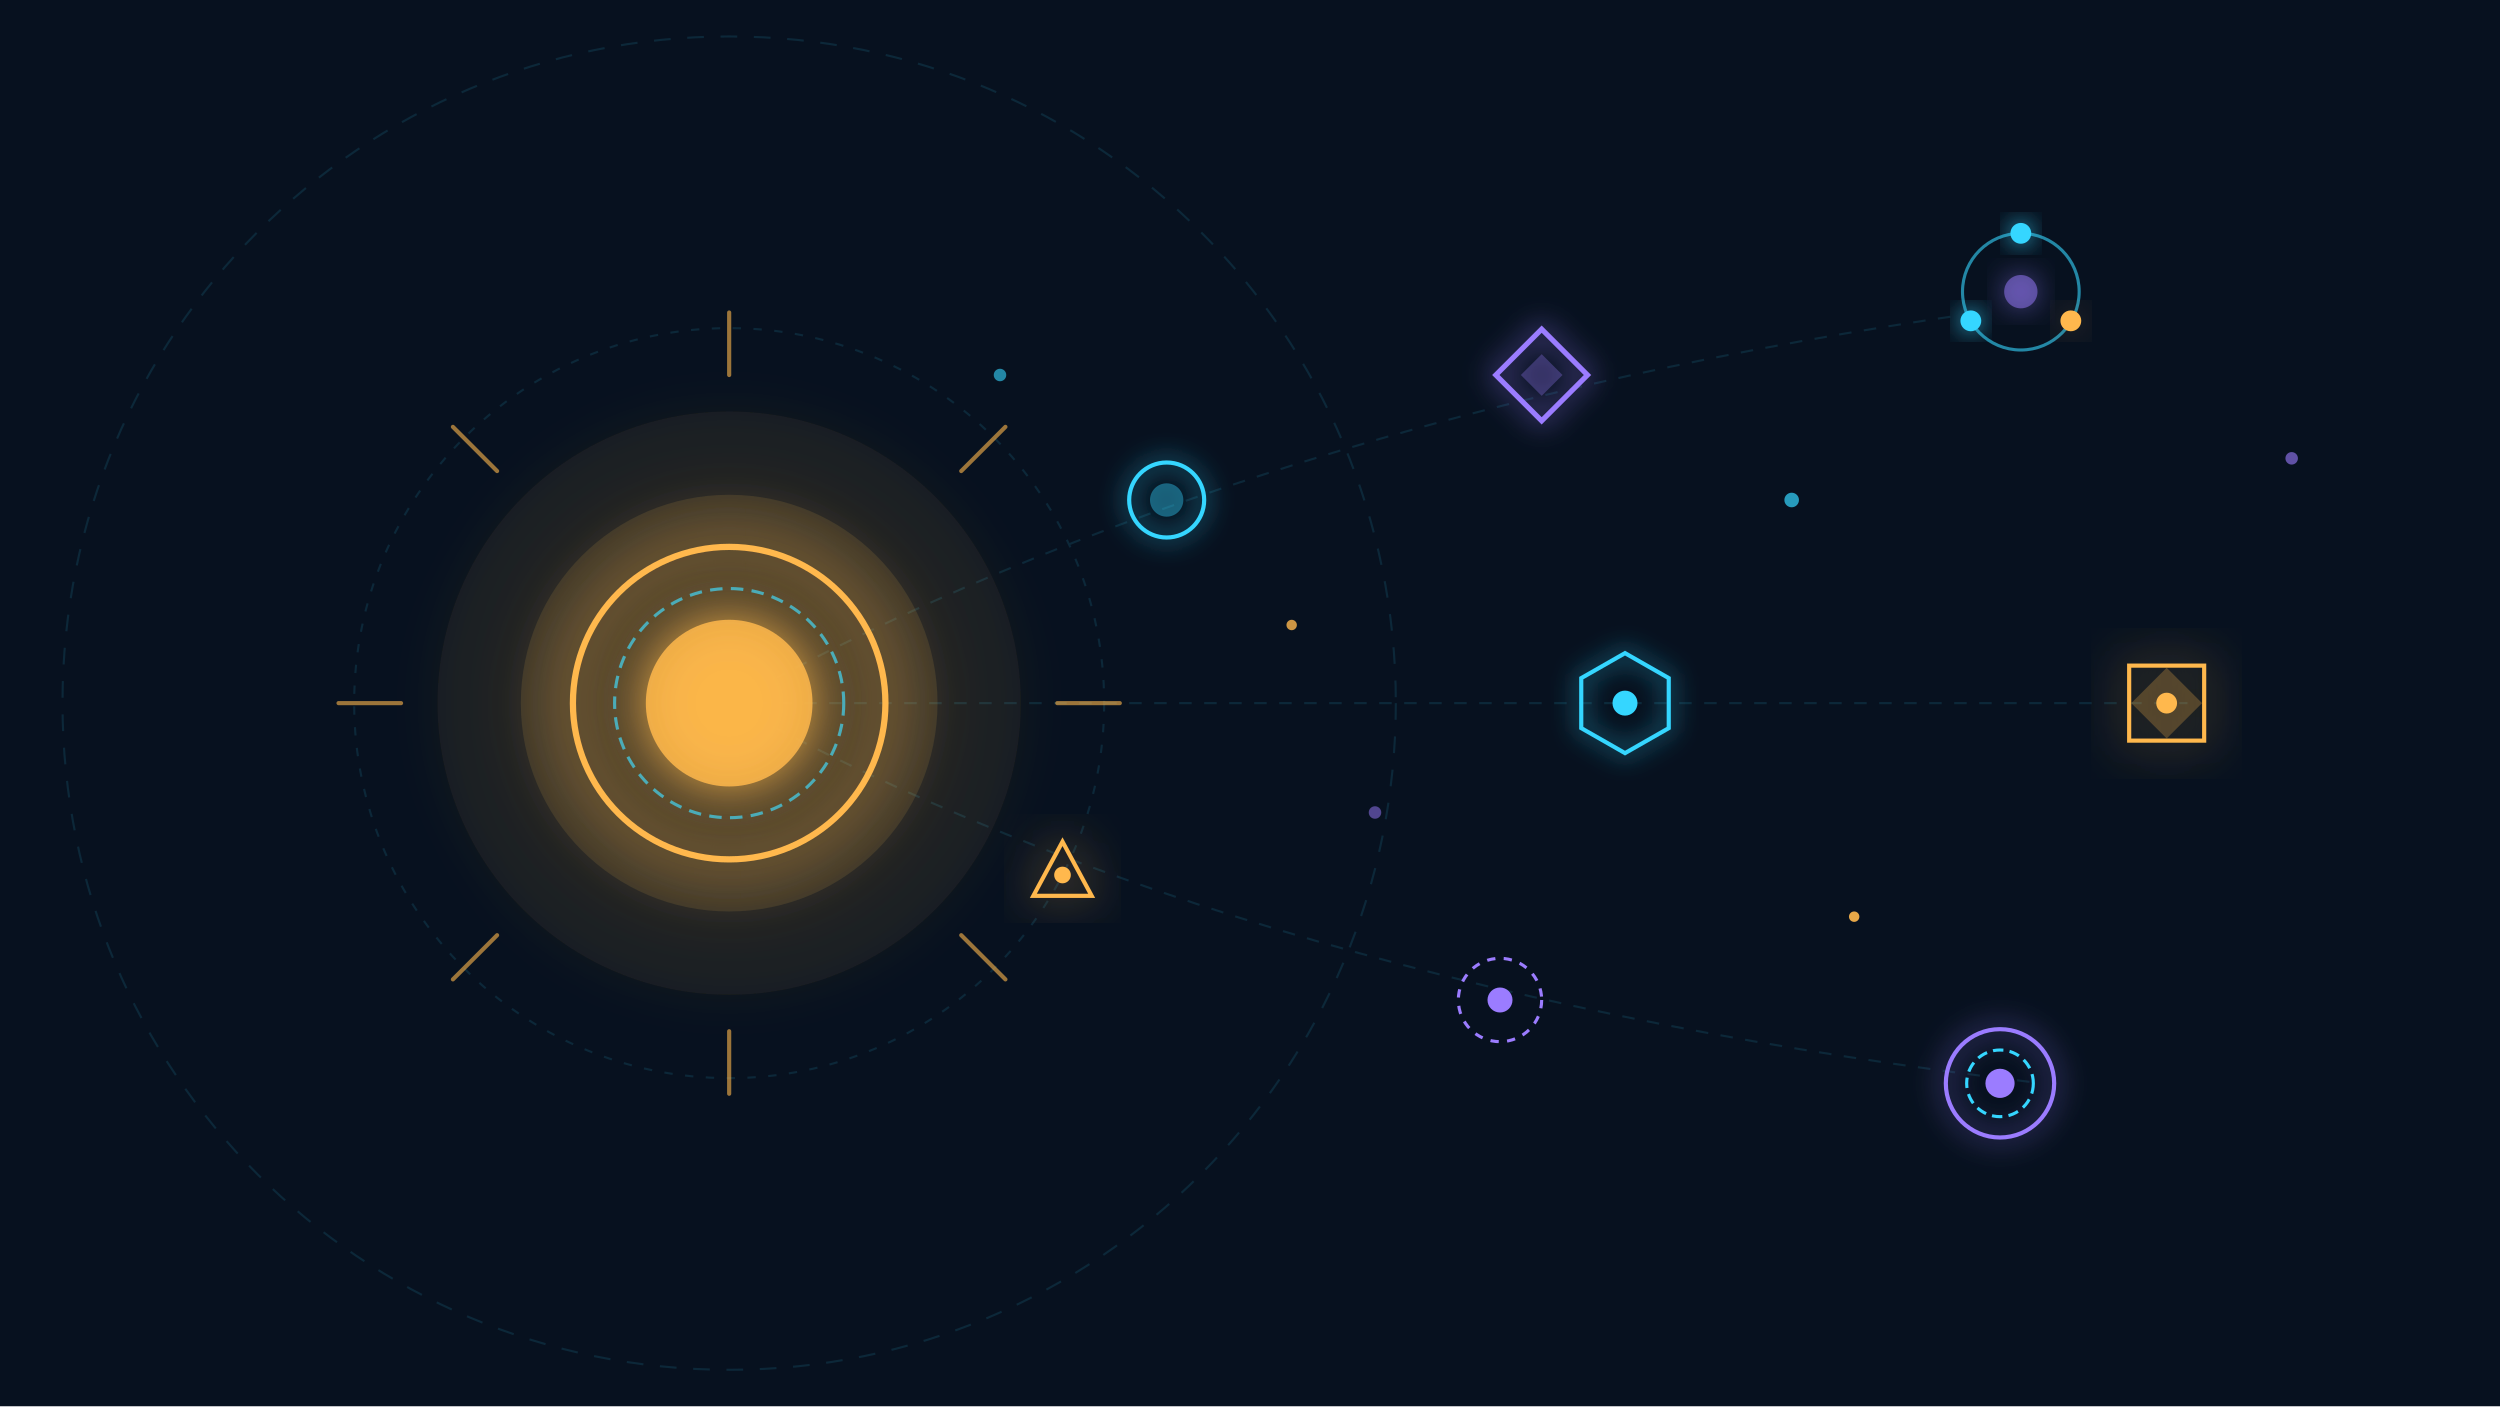
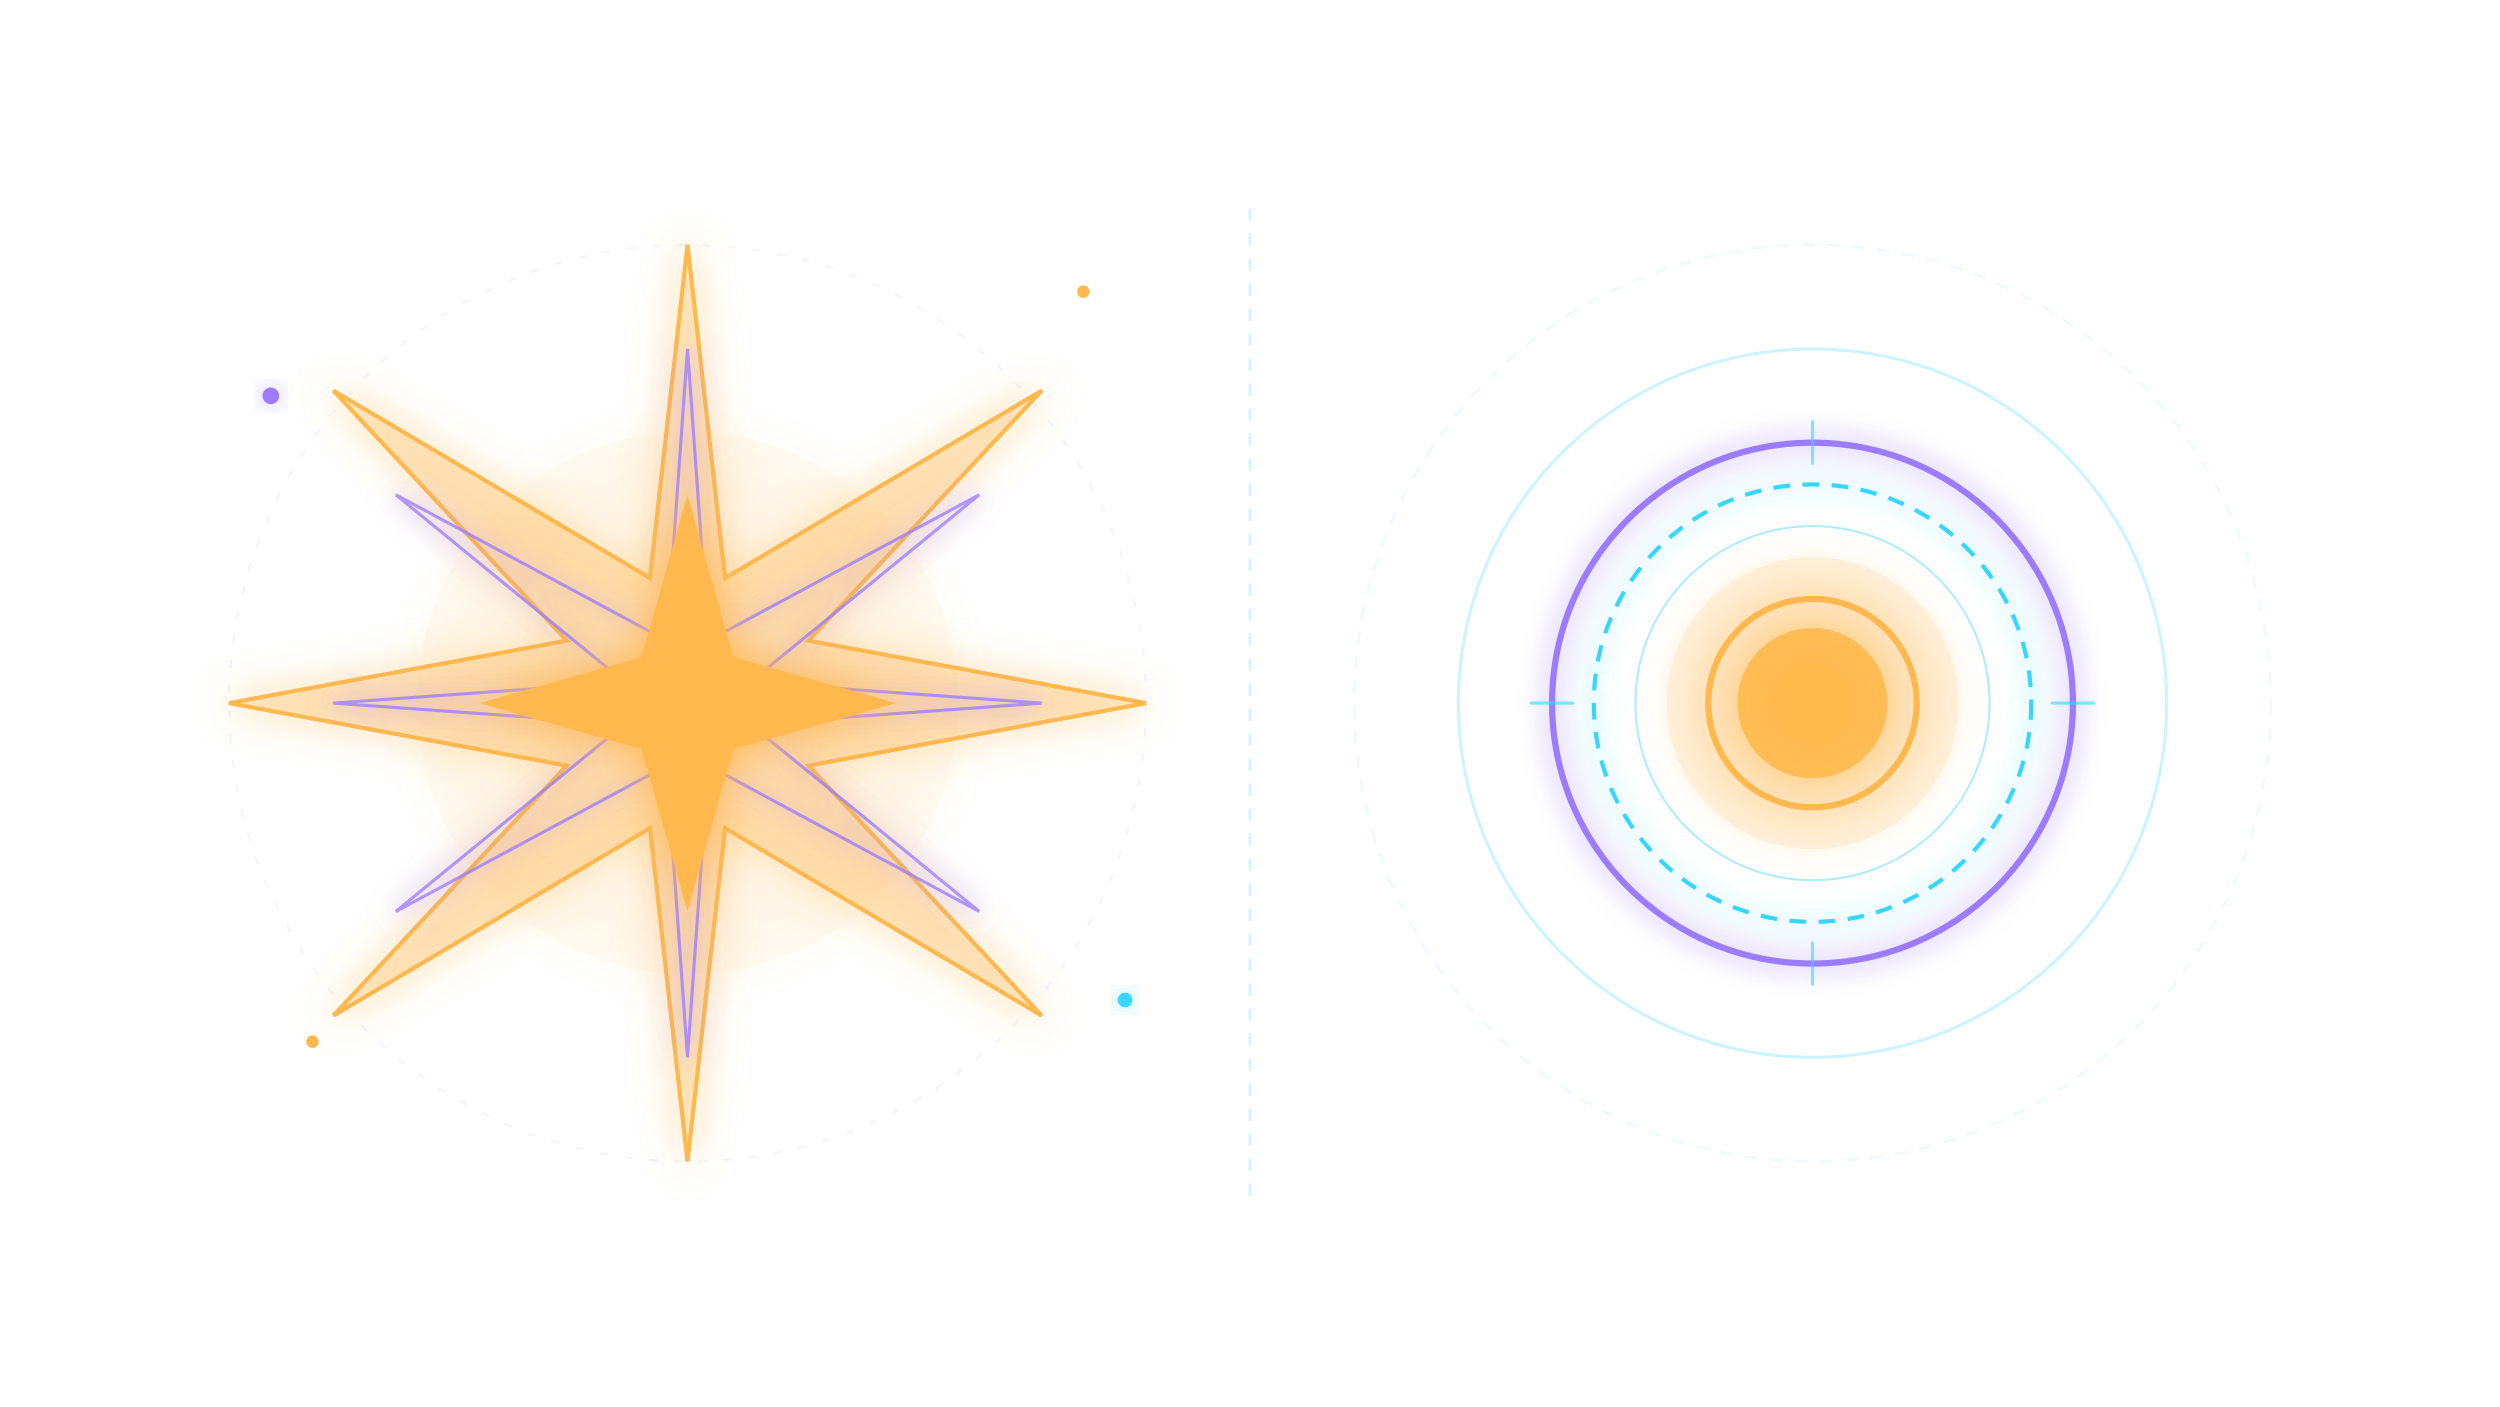
<svg xmlns="http://www.w3.org/2000/svg" viewBox="0 0 1200 675" width="100%" height="100%">
  <defs>
    <filter id="glow-gold" x="-50%" y="-50%" width="200%" height="200%">
-       <feGaussianBlur stdDeviation="12" result="blur" />
+       <feGaussianBlur stdDeviation="10" result="blur" />
      <feMerge>
-         <feMergeNode in="blur" opacity="0.85" />
+         <feMergeNode in="blur" opacity="0.8" />
        <feMergeNode in="SourceGraphic" />
      </feMerge>
    </filter>
    <filter id="glow-cyan" x="-50%" y="-50%" width="200%" height="200%">
      <feGaussianBlur stdDeviation="6" result="blur" />
      <feMerge>
        <feMergeNode in="blur" />
        <feMergeNode in="SourceGraphic" />
      </feMerge>
    </filter>
    <filter id="glow-violet" x="-50%" y="-50%" width="200%" height="200%">
      <feGaussianBlur stdDeviation="7" result="blur" />
      <feMerge>
        <feMergeNode in="blur" />
        <feMergeNode in="SourceGraphic" />
      </feMerge>
    </filter>
  </defs>
-   <rect width="1200" height="675" fill="#07111F" />
-   <g stroke="#35D6FF" stroke-width="1" opacity="0.12" fill="none">
-     <circle cx="350" cy="337.5" r="180" stroke-dasharray="4 6" />
-     <circle cx="350" cy="337.5" r="320" stroke-dasharray="8 8" />
-     <path d="M 350 337.5 Q 600 200, 950 150" stroke-dasharray="6 6" />
-     <path d="M 350 337.5 Q 650 337.5, 1050 337.5" stroke-dasharray="6 6" />
-     <path d="M 350 337.5 Q 600 475, 980 520" stroke-dasharray="6 6" />
+   <line x1="600" y1="100" x2="600" y2="575" stroke="#35D6FF" stroke-width="1.5" stroke-opacity="0.2" stroke-dasharray="6 6" />
+   <g id="uncontrolled-burst">
+     <circle cx="330" cy="337.5" r="220" fill="none" stroke="#9B7CFF" stroke-width="1" stroke-opacity="0.1" stroke-dasharray="4 8" />
+     <circle cx="330" cy="337.5" r="130" fill="#FFB84D" fill-opacity="0.06" filter="url(#glow-gold)" />
+     <path d="M 330 117.5 L 348 277.5 L 500 187.5 L 388 307.5 L 550 337.5 L 388 367.5 L 500 487.5 L 348 397.5 L 330 557.5 L 312 397.5 L 160 487.5 L 272 367.5 L 110 337.5 L 272 307.5 L 160 187.5 L 312 277.5 Z" fill="#FFB84D" fill-opacity="0.25" stroke="#FFB84D" stroke-width="2" filter="url(#glow-gold)" />
+     <path d="M 330 167.5 L 340 307.5 L 470 237.5 L 360 327.5 L 500 337.5 L 360 347.5 L 470 437.5 L 340 367.5 L 330 507.5 L 320 367.5 L 190 437.5 L 300 347.5 L 160 337.5 L 300 327.5 L 190 237.5 L 320 307.5 Z" fill="none" stroke="#9B7CFF" stroke-width="1.5" filter="url(#glow-violet)" opacity="0.8" />
+     <polygon points="330,237.5 352,315.5 430,337.5 352,359.5 330,437.5 308,359.5 230,337.5 308,315.5" fill="#FFB84D" filter="url(#glow-gold)" />
+     <circle cx="520" cy="140" r="3" fill="#FFB84D" filter="url(#glow-gold)" />
+     <circle cx="130" cy="190" r="4" fill="#9B7CFF" filter="url(#glow-violet)" />
+     <circle cx="540" cy="480" r="3.5" fill="#35D6FF" filter="url(#glow-cyan)" />
+     <circle cx="150" cy="500" r="3" fill="#FFB84D" filter="url(#glow-gold)" />
  </g>
-   <g id="stellar-core">
-     <circle cx="350" cy="337.5" r="140" fill="#FFB84D" fill-opacity="0.05" filter="url(#glow-gold)" />
-     <circle cx="350" cy="337.5" r="100" fill="#FFB84D" fill-opacity="0.12" filter="url(#glow-gold)" />
-     <g stroke="#FFB84D" stroke-width="2" opacity="0.6" stroke-linecap="round">
-       <line x1="350" y1="180" x2="350" y2="150" />
-       <line x1="350" y1="495" x2="350" y2="525" />
-       <line x1="192.5" y1="337.5" x2="162.5" y2="337.5" />
-       <line x1="507.5" y1="337.5" x2="537.5" y2="337.5" />
-       <line x1="238.6" y1="226.1" x2="217.4" y2="204.9" />
-       <line x1="461.4" y1="448.9" x2="482.6" y2="470.1" />
-       <line x1="238.6" y1="448.9" x2="217.4" y2="470.1" />
-       <line x1="461.4" y1="226.1" x2="482.6" y2="204.9" />
-     </g>
-     <circle cx="350" cy="337.5" r="75" fill="none" stroke="#FFB84D" stroke-width="3" filter="url(#glow-gold)" />
-     <circle cx="350" cy="337.5" r="55" fill="none" stroke="#35D6FF" stroke-width="1.5" stroke-dasharray="6 4" opacity="0.7" />
-     <circle cx="350" cy="337.5" r="40" fill="#FFB84D" fill-opacity="0.85" filter="url(#glow-gold)" />
-   </g>
-   <g id="dispersal-inner">
-     <g transform="translate(560, 240)">
-       <circle cx="0" cy="0" r="18" fill="none" stroke="#35D6FF" stroke-width="2" filter="url(#glow-cyan)" />
-       <circle cx="0" cy="0" r="8" fill="#35D6FF" fill-opacity="0.4" />
-     </g>
-     <g transform="translate(510, 420)">
-       <polygon points="0,-16 14,10 -14,10" fill="none" stroke="#FFB84D" stroke-width="2" filter="url(#glow-gold)" />
-       <circle cx="0" cy="0" r="4" fill="#FFB84D" />
+   <g id="controlled-sustained">
+     <circle cx="870" cy="337.5" r="220" fill="none" stroke="#35D6FF" stroke-width="1" stroke-opacity="0.12" stroke-dasharray="6 6" />
+     <circle cx="870" cy="337.5" r="170" fill="none" stroke="#35D6FF" stroke-width="1.5" stroke-opacity="0.25" />
+     <circle cx="870" cy="337.5" r="125" fill="none" stroke="#9B7CFF" stroke-width="3" filter="url(#glow-violet)" />
+     <circle cx="870" cy="337.5" r="105" fill="none" stroke="#35D6FF" stroke-width="2" stroke-dasharray="8 6" filter="url(#glow-cyan)" />
+     <circle cx="870" cy="337.5" r="85" fill="none" stroke="#35D6FF" stroke-width="1" stroke-opacity="0.4" />
+     <circle cx="870" cy="337.5" r="70" fill="#FFB84D" fill-opacity="0.15" filter="url(#glow-gold)" />
+     <circle cx="870" cy="337.5" r="50" fill="none" stroke="#FFB84D" stroke-width="3" filter="url(#glow-gold)" />
+     <circle cx="870" cy="337.5" r="36" fill="#FFB84D" fill-opacity="0.85" filter="url(#glow-gold)" />
+     <g stroke="#35D6FF" stroke-width="1.5" opacity="0.6" stroke-linecap="round">
+       <line x1="870" y1="202.5" x2="870" y2="222.5" />
+       <line x1="870" y1="452.5" x2="870" y2="472.5" />
+       <line x1="735" y1="337.5" x2="755" y2="337.5" />
+       <line x1="985" y1="337.5" x2="1005" y2="337.5" />
    </g>
  </g>
-   <g id="dispersal-mid">
-     <g transform="translate(740, 180)">
-       <polygon points="0,-22 22,0 0,22 -22,0" fill="none" stroke="#9B7CFF" stroke-width="2.5" filter="url(#glow-violet)" />
-       <polygon points="0,-10 10,0 0,10 -10,0" fill="#9B7CFF" fill-opacity="0.3" />
-     </g>
-     <g transform="translate(780, 337.5)">
-       <polygon points="0,-24 21,-12 21,12 0,24 -21,12 -21,-12" fill="none" stroke="#35D6FF" stroke-width="2" filter="url(#glow-cyan)" />
-       <circle cx="0" cy="0" r="6" fill="#35D6FF" />
-     </g>
-     <g transform="translate(720, 480)">
-       <circle cx="0" cy="0" r="20" fill="none" stroke="#9B7CFF" stroke-width="1.5" stroke-dasharray="4 4" />
-       <line x1="-24" y1="0" x2="24" y2="0" stroke="#9B7CFF" stroke-width="2" filter="url(#glow-violet)" />
-       <line x1="0" y1="-24" x2="0" y2="24" stroke="#9B7CFF" stroke-width="2" filter="url(#glow-violet)" />
-       <circle cx="0" cy="0" r="6" fill="#9B7CFF" />
-     </g>
-   </g>
-   <g id="dispersal-outer">
-     <g transform="translate(970, 140)">
-       <circle cx="0" cy="0" r="28" fill="none" stroke="#35D6FF" stroke-width="1.5" opacity="0.6" />
-       <circle cx="0" cy="-28" r="5" fill="#35D6FF" filter="url(#glow-cyan)" />
-       <circle cx="24" cy="14" r="5" fill="#FFB84D" filter="url(#glow-gold)" />
-       <circle cx="-24" cy="14" r="5" fill="#35D6FF" filter="url(#glow-cyan)" />
-       <circle cx="0" cy="0" r="8" fill="#9B7CFF" fill-opacity="0.5" filter="url(#glow-violet)" />
-     </g>
-     <g transform="translate(1040, 337.5)">
-       <rect x="-18" y="-18" width="36" height="36" fill="none" stroke="#FFB84D" stroke-width="2" filter="url(#glow-gold)" />
-       <rect x="-12" y="-12" width="24" height="24" fill="#FFB84D" fill-opacity="0.25" transform="rotate(45)" />
-       <circle cx="0" cy="0" r="5" fill="#FFB84D" />
-     </g>
-     <g transform="translate(960, 520)">
-       <circle cx="0" cy="0" r="26" fill="none" stroke="#9B7CFF" stroke-width="2" filter="url(#glow-violet)" />
-       <circle cx="0" cy="0" r="16" fill="none" stroke="#35D6FF" stroke-width="1.5" stroke-dasharray="5 3" />
-       <circle cx="0" cy="0" r="7" fill="#9B7CFF" />
-     </g>
-   </g>
-   <g id="stardust">
-     <circle cx="480" cy="180" r="3" fill="#35D6FF" opacity="0.6" />
-     <circle cx="620" cy="300" r="2.5" fill="#FFB84D" opacity="0.8" />
-     <circle cx="660" cy="390" r="3" fill="#9B7CFF" opacity="0.5" />
-     <circle cx="860" cy="240" r="3.5" fill="#35D6FF" opacity="0.7" />
-     <circle cx="890" cy="440" r="2.5" fill="#FFB84D" opacity="0.9" />
-     <circle cx="1100" cy="220" r="3" fill="#9B7CFF" opacity="0.6" />
-   </g>
</svg>
